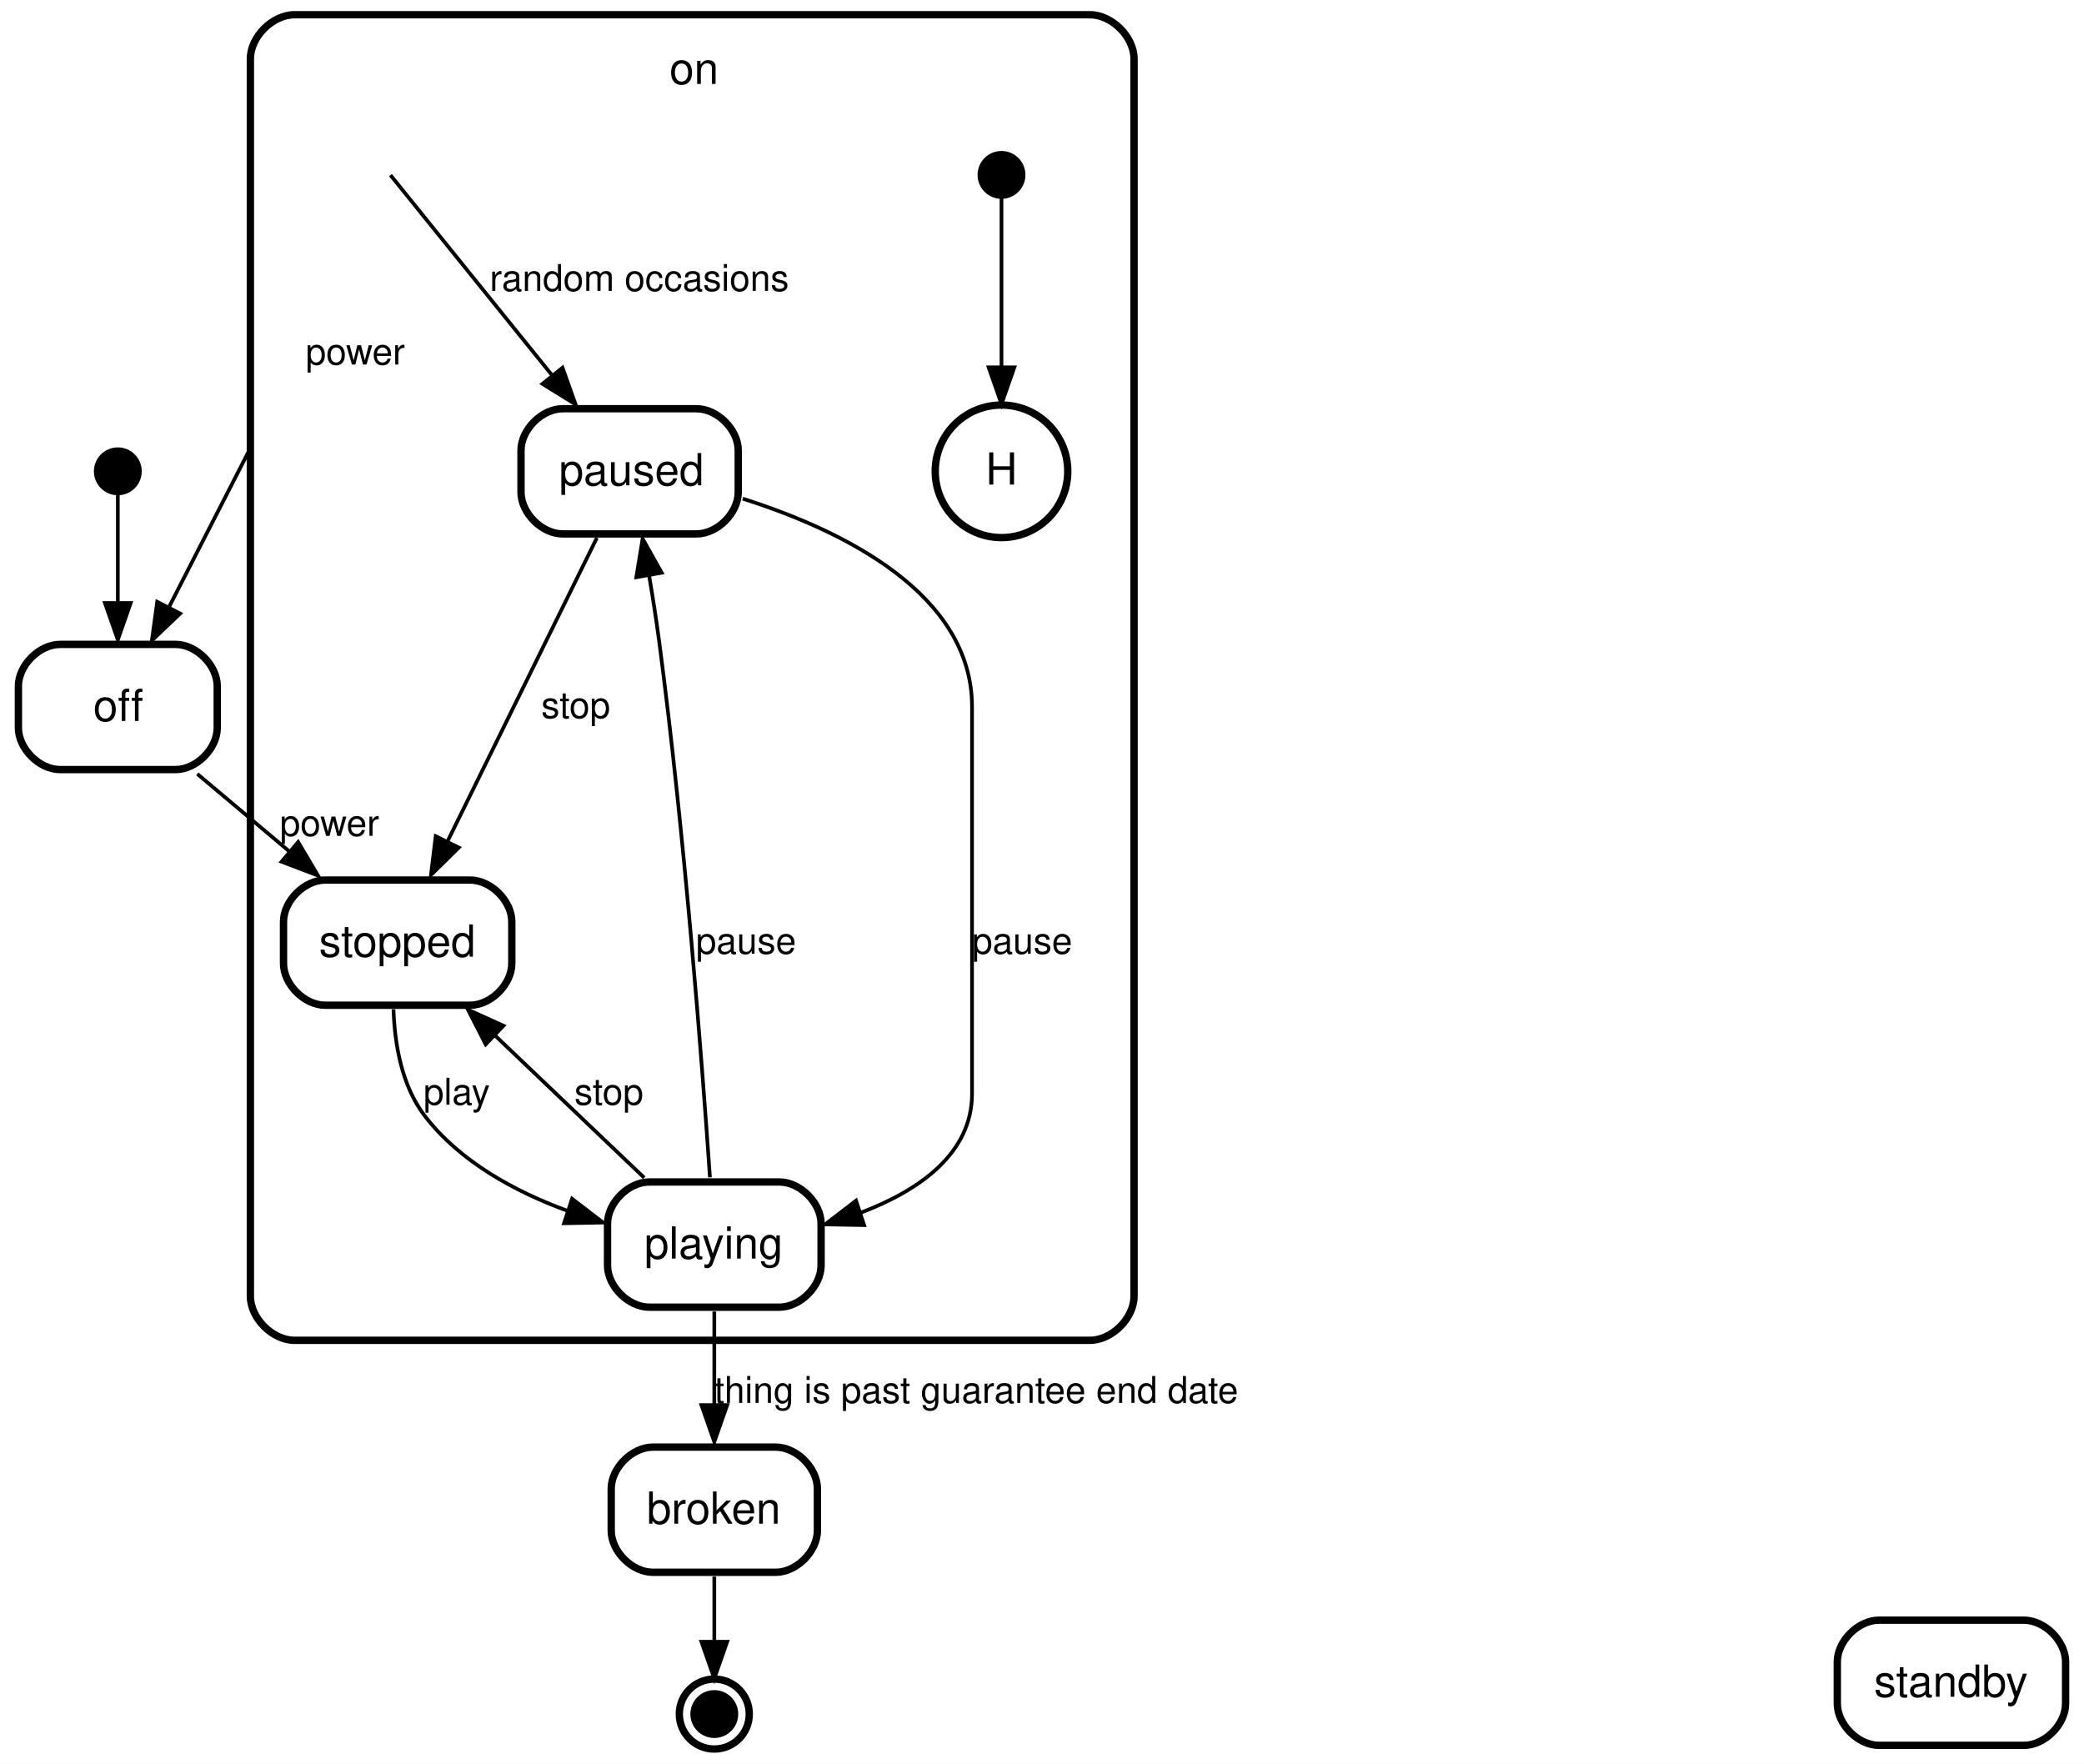
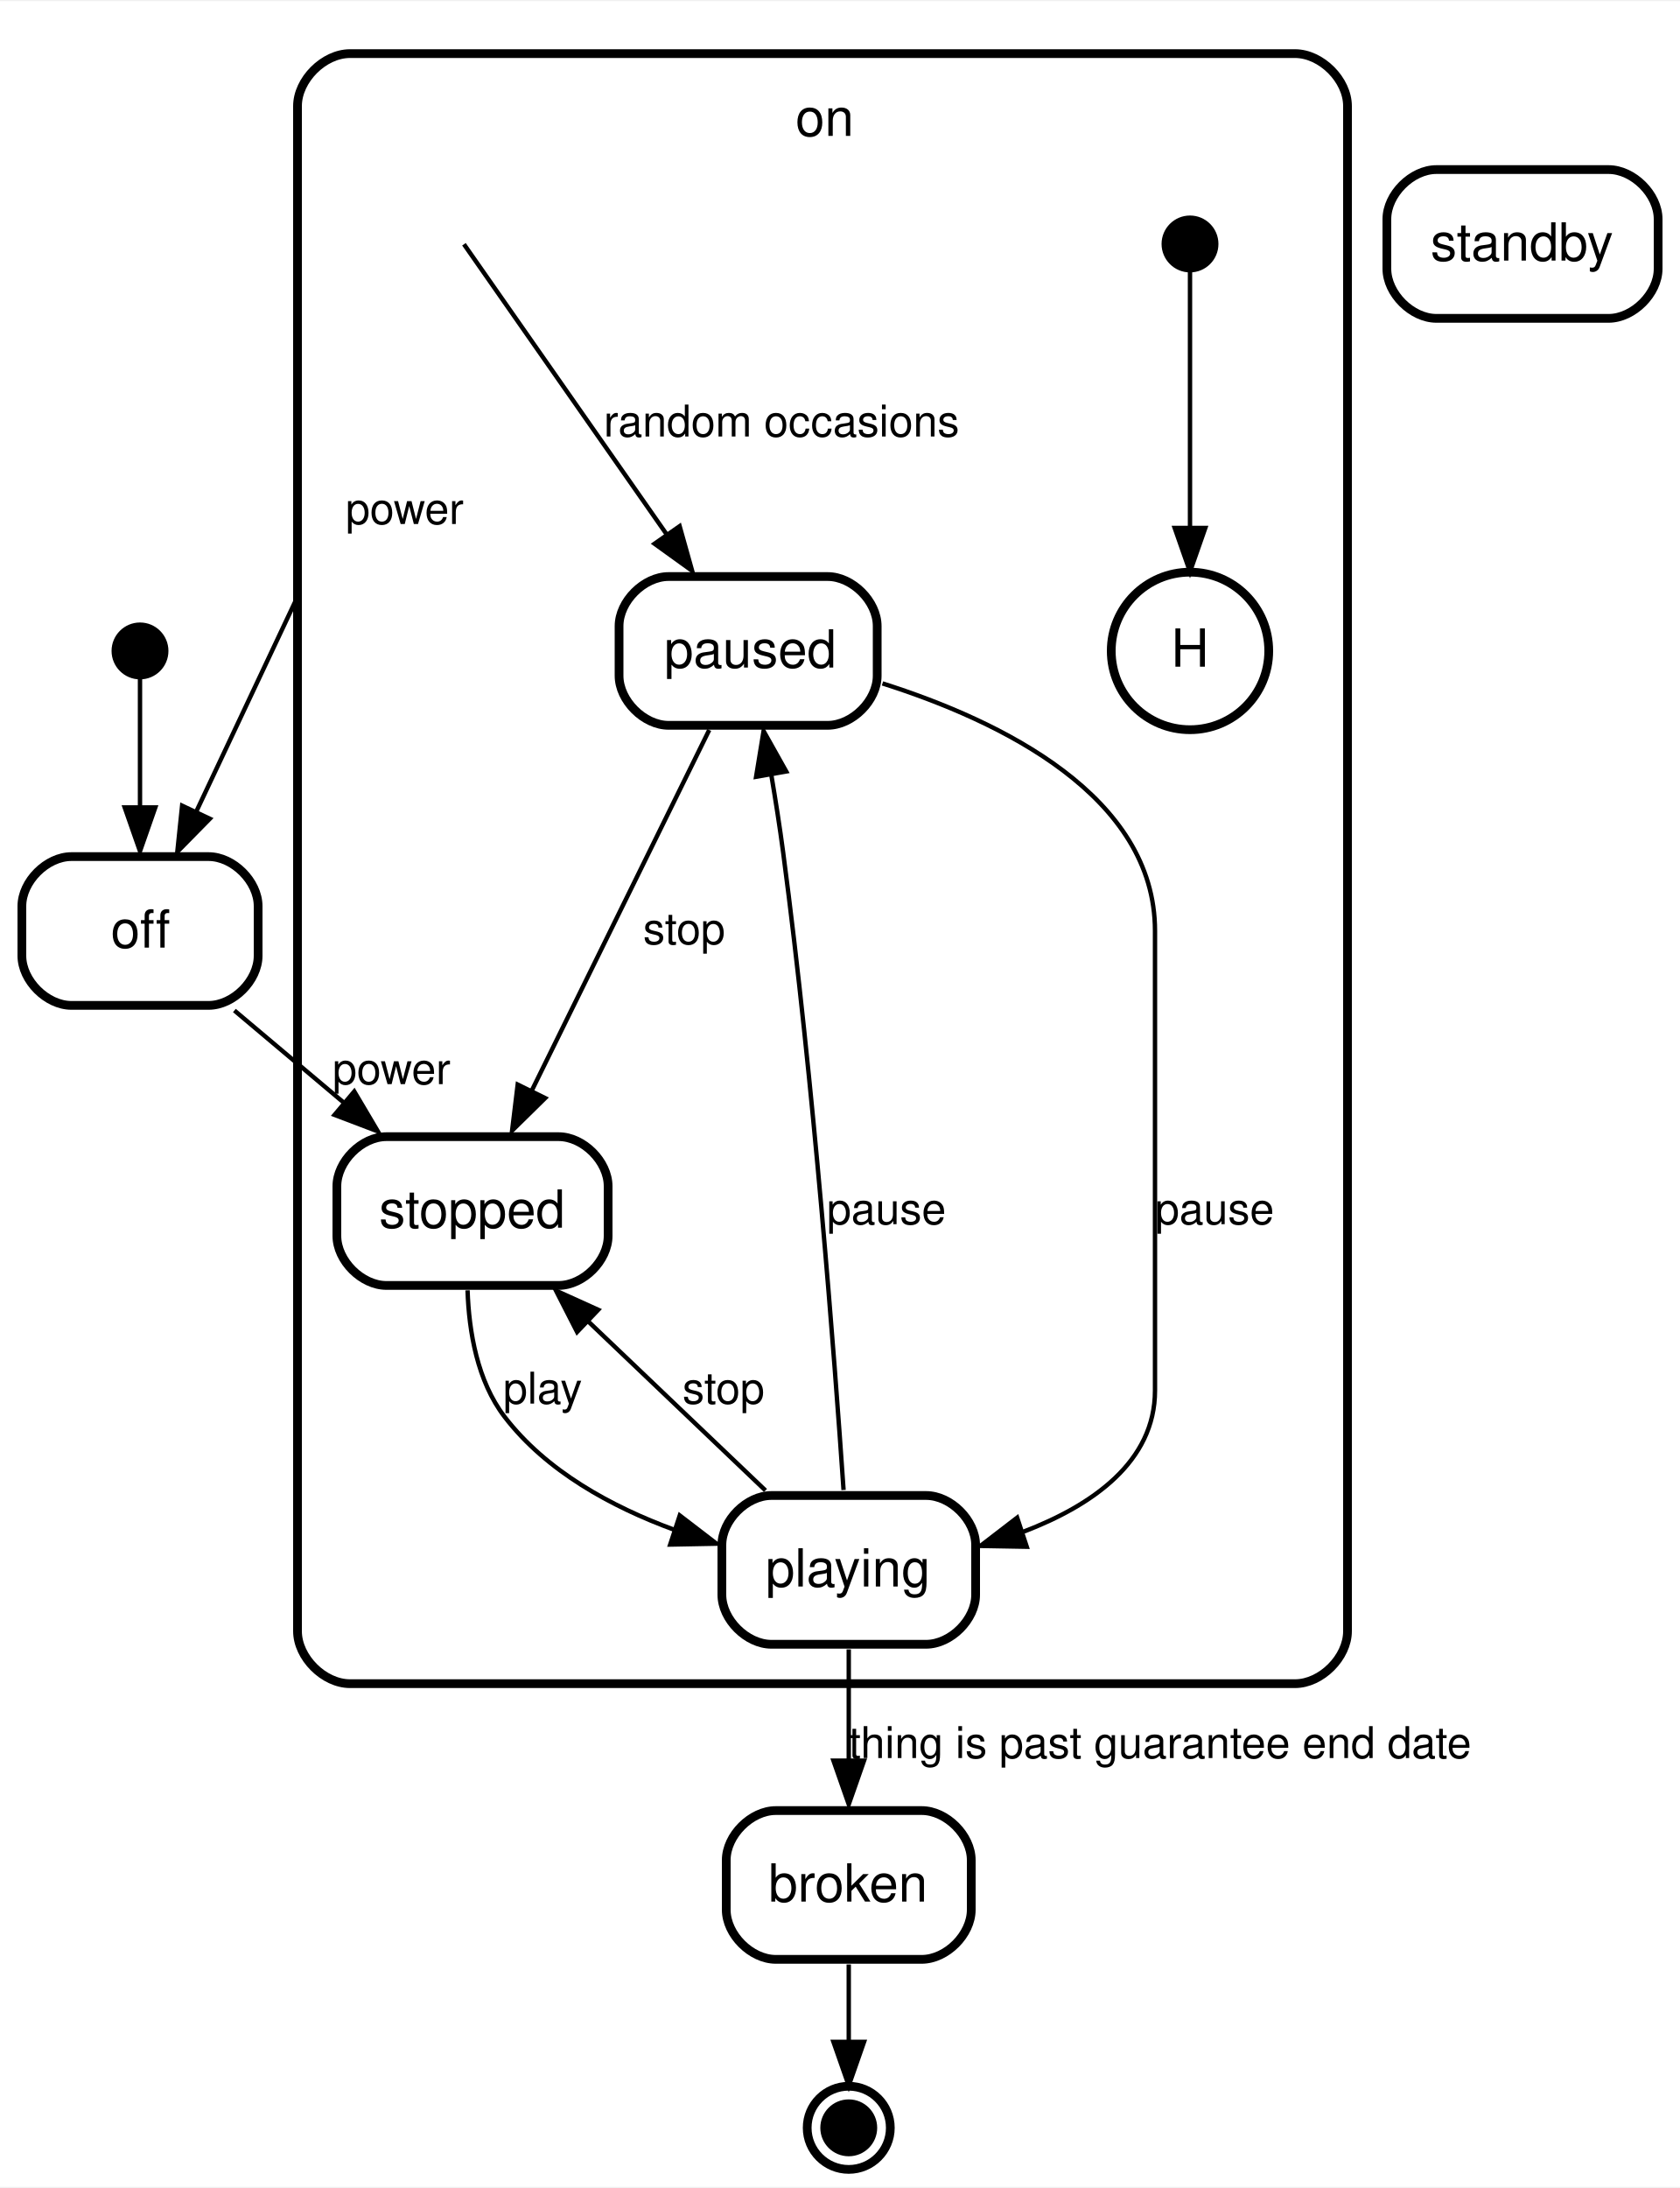
- <svg xmlns="http://www.w3.org/2000/svg" width="566pt" height="479pt" viewBox="0.00 0.00 566.00 479.00">
-   <g id="graph0" class="graph" transform="scale(1 1) rotate(0) translate(4 475)">
-     <polygon fill="#ffffff" stroke="transparent" points="-4,4 -4,-475 562,-475 562,4 -4,4" />
+ <svg xmlns="http://www.w3.org/2000/svg" width="384pt" height="500pt" viewBox="0.00 0.00 384.00 499.50">
+   <g id="graph0" class="graph" transform="scale(1 1) rotate(0) translate(4 495.5)">
+     <polygon fill="#ffffff" stroke="transparent" points="-4,4 -4,-495.5 380,-495.5 380,4 -4,4" />
    <g id="clust1" class="cluster">
-       <path fill="none" stroke="#000000" stroke-width="2" d="M76,-111C76,-111 292,-111 292,-111 298,-111 304,-117 304,-123 304,-123 304,-459 304,-459 304,-465 298,-471 292,-471 292,-471 76,-471 76,-471 70,-471 64,-465 64,-459 64,-459 64,-123 64,-123 64,-117 70,-111 76,-111" />
-       <text text-anchor="start" x="177.829" y="-452.2" font-family="Helvetica,sans-Serif" font-size="12.00" fill="#000000">on</text>
+       <path fill="none" stroke="#000000" stroke-width="2" d="M76,-111C76,-111 292,-111 292,-111 298,-111 304,-117 304,-123 304,-123 304,-471.5 304,-471.5 304,-477.5 298,-483.5 292,-483.5 292,-483.5 76,-483.5 76,-483.5 70,-483.5 64,-477.5 64,-471.5 64,-471.5 64,-123 64,-123 64,-117 70,-111 76,-111" />
+       <text text-anchor="start" x="177.829" y="-464.7" font-family="Helvetica,sans-Serif" font-size="12.00" fill="#000000">on</text>
    </g>
    <g id="node1" class="node">
      <ellipse fill="#000000" stroke="#000000" stroke-width="2" cx="28" cy="-347" rx="5.5" ry="5.5" />
    </g>
    <g id="node2" class="node">
      <polygon fill="#ffffff" stroke="transparent" stroke-width="2" points="56,-301 0,-301 0,-265 56,-265 56,-301" />
      <text text-anchor="start" x="21.33" y="-279.2" font-family="Helvetica,sans-Serif" font-size="12.00" fill="#000000">off</text>
      <path fill="none" stroke="#000000" stroke-width="2" d="M12.333,-266C12.333,-266 43.667,-266 43.667,-266 49.333,-266 55,-271.667 55,-277.333 55,-277.333 55,-288.667 55,-288.667 55,-294.333 49.333,-300 43.667,-300 43.667,-300 12.333,-300 12.333,-300 6.667,-300 1,-294.333 1,-288.667 1,-288.667 1,-277.333 1,-277.333 1,-271.667 6.667,-266 12.333,-266" />
    </g>
    <g id="edge1" class="edge">
      <path fill="none" stroke="#000000" d="M28,-341.094C28,-334.293 28,-322.627 28,-311.526" />
      <polygon fill="#000000" stroke="#000000" points="31.5,-311.233 28,-301.233 24.5,-311.233 31.5,-311.233" />
      <text text-anchor="middle" x="29.39" y="-312" font-family="Helvetica,sans-Serif" font-size="10.00" fill="#000000"> </text>
    </g>
    <g id="node8" class="node">
      <polygon fill="#ffffff" stroke="transparent" stroke-width="2" points="136,-237 72,-237 72,-201 136,-201 136,-237" />
      <text text-anchor="start" x="82.656" y="-215.2" font-family="Helvetica,sans-Serif" font-size="12.00" fill="#000000">stopped</text>
      <path fill="none" stroke="#000000" stroke-width="2" d="M84.333,-202C84.333,-202 123.667,-202 123.667,-202 129.333,-202 135,-207.667 135,-213.333 135,-213.333 135,-224.667 135,-224.667 135,-230.333 129.333,-236 123.667,-236 123.667,-236 84.333,-236 84.333,-236 78.667,-236 73,-230.333 73,-224.667 73,-224.667 73,-213.333 73,-213.333 73,-207.667 78.667,-202 84.333,-202" />
    </g>
    <g id="edge2" class="edge">
      <path fill="none" stroke="#000000" d="M49.575,-264.831C57.357,-258.278 66.277,-250.767 74.613,-243.747" />
      <polygon fill="#000000" stroke="#000000" points="76.976,-246.333 82.371,-237.214 72.467,-240.978 76.976,-246.333" />
      <text text-anchor="start" x="72" y="-248" font-family="Helvetica,sans-Serif" font-size="10.00" fill="#000000">power   </text>
    </g>
    <g id="node3" class="node">
-       <polygon fill="#ffffff" stroke="transparent" stroke-width="2" points="558,-36 494,-36 494,0 558,0 558,-36" />
-       <text text-anchor="start" x="504.991" y="-14.2" font-family="Helvetica,sans-Serif" font-size="12.00" fill="#000000">standby</text>
-       <path fill="none" stroke="#000000" stroke-width="2" d="M506.333,-1C506.333,-1 545.667,-1 545.667,-1 551.333,-1 557,-6.667 557,-12.333 557,-12.333 557,-23.667 557,-23.667 557,-29.333 551.333,-35 545.667,-35 545.667,-35 506.333,-35 506.333,-35 500.667,-35 495,-29.333 495,-23.667 495,-23.667 495,-12.333 495,-12.333 495,-6.667 500.667,-1 506.333,-1" />
+       <polygon fill="#ffffff" stroke="transparent" stroke-width="2" points="376,-458 312,-458 312,-422 376,-422 376,-458" />
+       <text text-anchor="start" x="322.991" y="-436.2" font-family="Helvetica,sans-Serif" font-size="12.00" fill="#000000">standby</text>
+       <path fill="none" stroke="#000000" stroke-width="2" d="M324.333,-423C324.333,-423 363.667,-423 363.667,-423 369.333,-423 375,-428.667 375,-434.333 375,-434.333 375,-445.667 375,-445.667 375,-451.333 369.333,-457 363.667,-457 363.667,-457 324.333,-457 324.333,-457 318.667,-457 313,-451.333 313,-445.667 313,-445.667 313,-434.333 313,-434.333 313,-428.667 318.667,-423 324.333,-423" />
    </g>
    <g id="node4" class="node">
      <polygon fill="#ffffff" stroke="transparent" stroke-width="2" points="219,-83 161,-83 161,-47 219,-47 219,-83" />
      <text text-anchor="start" x="171.661" y="-61.2" font-family="Helvetica,sans-Serif" font-size="12.00" fill="#000000">broken</text>
      <path fill="none" stroke="#000000" stroke-width="2" d="M173.333,-48C173.333,-48 206.667,-48 206.667,-48 212.333,-48 218,-53.667 218,-59.333 218,-59.333 218,-70.667 218,-70.667 218,-76.333 212.333,-82 206.667,-82 206.667,-82 173.333,-82 173.333,-82 167.667,-82 162,-76.333 162,-70.667 162,-70.667 162,-59.333 162,-59.333 162,-53.667 167.667,-48 173.333,-48" />
    </g>
    <g id="node5" class="node">
      <ellipse fill="#000000" stroke="#000000" stroke-width="2" cx="190" cy="-9.5" rx="5.5" ry="5.5" />
      <ellipse fill="none" stroke="#000000" stroke-width="2" cx="190" cy="-9.5" rx="9.5" ry="9.5" />
    </g>
    <g id="edge6" class="edge">
      <path fill="none" stroke="#000000" d="M190,-46.827C190,-41.202 190,-34.978 190,-29.252" />
      <polygon fill="#000000" stroke="#000000" points="193.5,-29.14 190,-19.14 186.5,-29.14 193.5,-29.14" />
      <text text-anchor="middle" x="191.389" y="-30" font-family="Helvetica,sans-Serif" font-size="10.00" fill="#000000"> </text>
    </g>
    <g id="edge3" class="edge">
-       <path fill="none" stroke="#000000" d="M64.003,-353.303C56.06,-337.792 48.177,-322.4 41.822,-309.991" />
-       <polygon fill="#000000" stroke="#000000" points="44.926,-308.373 37.253,-301.068 38.696,-311.564 44.926,-308.373" />
-       <text text-anchor="start" x="79" y="-376" font-family="Helvetica,sans-Serif" font-size="10.00" fill="#000000">power   </text>
+       <path fill="none" stroke="#000000" d="M64.005,-359.389C55.675,-341.716 47.413,-324.186 40.908,-310.385" />
+       <polygon fill="#000000" stroke="#000000" points="43.959,-308.649 36.529,-301.096 37.627,-311.634 43.959,-308.649" />
+       <text text-anchor="start" x="75" y="-376" font-family="Helvetica,sans-Serif" font-size="10.00" fill="#000000">power   </text>
    </g>
    <g id="node10" class="node">
      <polygon fill="#ffffff" stroke="transparent" stroke-width="2" points="197.5,-365 136.5,-365 136.5,-329 197.5,-329 197.5,-365" />
      <text text-anchor="start" x="147.823" y="-343.2" font-family="Helvetica,sans-Serif" font-size="12.00" fill="#000000">paused</text>
      <path fill="none" stroke="#000000" stroke-width="2" d="M148.833,-330C148.833,-330 185.167,-330 185.167,-330 190.833,-330 196.5,-335.667 196.5,-341.333 196.5,-341.333 196.5,-352.667 196.5,-352.667 196.5,-358.333 190.833,-364 185.167,-364 185.167,-364 148.833,-364 148.833,-364 143.167,-364 137.5,-358.333 137.5,-352.667 137.5,-352.667 137.5,-341.333 137.5,-341.333 137.5,-335.667 143.167,-330 148.833,-330" />
    </g>
    <g id="edge4" class="edge">
-       <path fill="none" stroke="#000000" d="M102.047,-427.442C103.252,-425.949 127.334,-396.125 145.825,-373.225" />
-       <polygon fill="#000000" stroke="#000000" points="148.773,-375.145 152.332,-365.166 143.326,-370.748 148.773,-375.145" />
-       <text text-anchor="start" x="129" y="-396" font-family="Helvetica,sans-Serif" font-size="10.00" fill="#000000">random occasions   </text>
+       <path fill="none" stroke="#000000" d="M102.047,-439.933C103.31,-438.126 129.683,-400.392 148.429,-373.57" />
+       <polygon fill="#000000" stroke="#000000" points="151.347,-375.506 154.207,-365.304 145.609,-371.496 151.347,-375.506" />
+       <text text-anchor="start" x="134" y="-396" font-family="Helvetica,sans-Serif" font-size="10.00" fill="#000000">random occasions   </text>
    </g>
    <g id="node7" class="node">
-       <ellipse fill="#000000" stroke="#000000" stroke-width="2" cx="268" cy="-427.5" rx="5.5" ry="5.5" />
+       <ellipse fill="#000000" stroke="#000000" stroke-width="2" cx="268" cy="-440" rx="5.5" ry="5.5" />
    </g>
    <g id="node11" class="node">
      <ellipse fill="#ffffff" stroke="#000000" stroke-width="2" cx="268" cy="-347" rx="18" ry="18" />
      <text text-anchor="middle" x="268" y="-343.4" font-family="Helvetica,sans-Serif" font-size="12.00" fill="#000000">H</text>
    </g>
    <g id="edge7" class="edge">
-       <path fill="none" stroke="#000000" d="M268,-421.967C268,-412.436 268,-392.307 268,-375.304" />
-       <polygon fill="#000000" stroke="#000000" points="271.5,-375.245 268,-365.245 264.5,-375.245 271.5,-375.245" />
+       <path fill="none" stroke="#000000" d="M268,-434.461C268,-423.02 268,-396.096 268,-375.12" />
+       <polygon fill="#000000" stroke="#000000" points="271.5,-375.1 268,-365.1 264.5,-375.1 271.5,-375.1" />
      <text text-anchor="middle" x="269.389" y="-396" font-family="Helvetica,sans-Serif" font-size="10.00" fill="#000000"> </text>
    </g>
    <g id="node9" class="node">
      <polygon fill="#ffffff" stroke="transparent" stroke-width="2" points="220,-155 160,-155 160,-119 220,-119 220,-155" />
      <text text-anchor="start" x="170.996" y="-133.2" font-family="Helvetica,sans-Serif" font-size="12.00" fill="#000000">playing</text>
      <path fill="none" stroke="#000000" stroke-width="2" d="M172.333,-120C172.333,-120 207.667,-120 207.667,-120 213.333,-120 219,-125.667 219,-131.333 219,-131.333 219,-142.667 219,-142.667 219,-148.333 213.333,-154 207.667,-154 207.667,-154 172.333,-154 172.333,-154 166.667,-154 161,-148.333 161,-142.667 161,-142.667 161,-131.333 161,-131.333 161,-125.667 166.667,-120 172.333,-120" />
    </g>
    <g id="edge8" class="edge">
      <path fill="none" stroke="#000000" d="M102.87,-200.884C103.188,-191.412 105.101,-180.131 111.326,-172 120.851,-159.559 135.765,-151.438 150.058,-146.186" />
      <polygon fill="#000000" stroke="#000000" points="151.373,-149.438 159.78,-142.989 149.187,-142.788 151.373,-149.438" />
      <text text-anchor="start" x="111" y="-175" font-family="Helvetica,sans-Serif" font-size="10.00" fill="#000000">play   </text>
    </g>
    <g id="edge5" class="edge">
      <path fill="none" stroke="#000000" d="M190,-118.831C190,-111.131 190,-101.974 190,-93.417" />
      <polygon fill="#000000" stroke="#000000" points="193.5,-93.413 190,-83.413 186.5,-93.413 193.5,-93.413" />
      <text text-anchor="start" x="190" y="-94" font-family="Helvetica,sans-Serif" font-size="10.00" fill="#000000">thing is past guarantee end date   </text>
    </g>
    <g id="edge9" class="edge">
      <path fill="none" stroke="#000000" d="M170.967,-155.148C159.064,-166.497 143.562,-181.278 130.47,-193.761" />
      <polygon fill="#000000" stroke="#000000" points="127.908,-191.368 123.086,-200.802 132.739,-196.434 127.908,-191.368" />
      <text text-anchor="start" x="152" y="-175" font-family="Helvetica,sans-Serif" font-size="10.00" fill="#000000">stop   </text>
    </g>
    <g id="edge10" class="edge">
      <path fill="none" stroke="#000000" d="M188.815,-155.255C186.738,-185.595 181.983,-248.281 175,-301 174.242,-306.726 173.286,-312.827 172.301,-318.652" />
      <polygon fill="#000000" stroke="#000000" points="168.819,-318.242 170.534,-328.697 175.713,-319.455 168.819,-318.242" />
      <text text-anchor="start" x="185" y="-216" font-family="Helvetica,sans-Serif" font-size="10.00" fill="#000000">pause   </text>
    </g>
    <g id="edge12" class="edge">
      <path fill="none" stroke="#000000" d="M158.107,-328.932C147.567,-307.518 129.89,-271.602 117.622,-246.676" />
      <polygon fill="#000000" stroke="#000000" points="120.608,-244.817 113.052,-237.39 114.327,-247.908 120.608,-244.817" />
      <text text-anchor="start" x="143" y="-280" font-family="Helvetica,sans-Serif" font-size="10.00" fill="#000000">stop   </text>
    </g>
    <g id="edge11" class="edge">
      <path fill="none" stroke="#000000" d="M197.709,-339.577C224.798,-330.98 260,-313.869 260,-283 260,-283 260,-283 260,-178 260,-161.672 245.643,-151.724 229.933,-145.726" />
      <polygon fill="#000000" stroke="#000000" points="230.686,-142.289 220.093,-142.48 228.493,-148.937 230.686,-142.289" />
      <text text-anchor="start" x="260" y="-216" font-family="Helvetica,sans-Serif" font-size="10.00" fill="#000000">pause   </text>
    </g>
  </g>
</svg>
